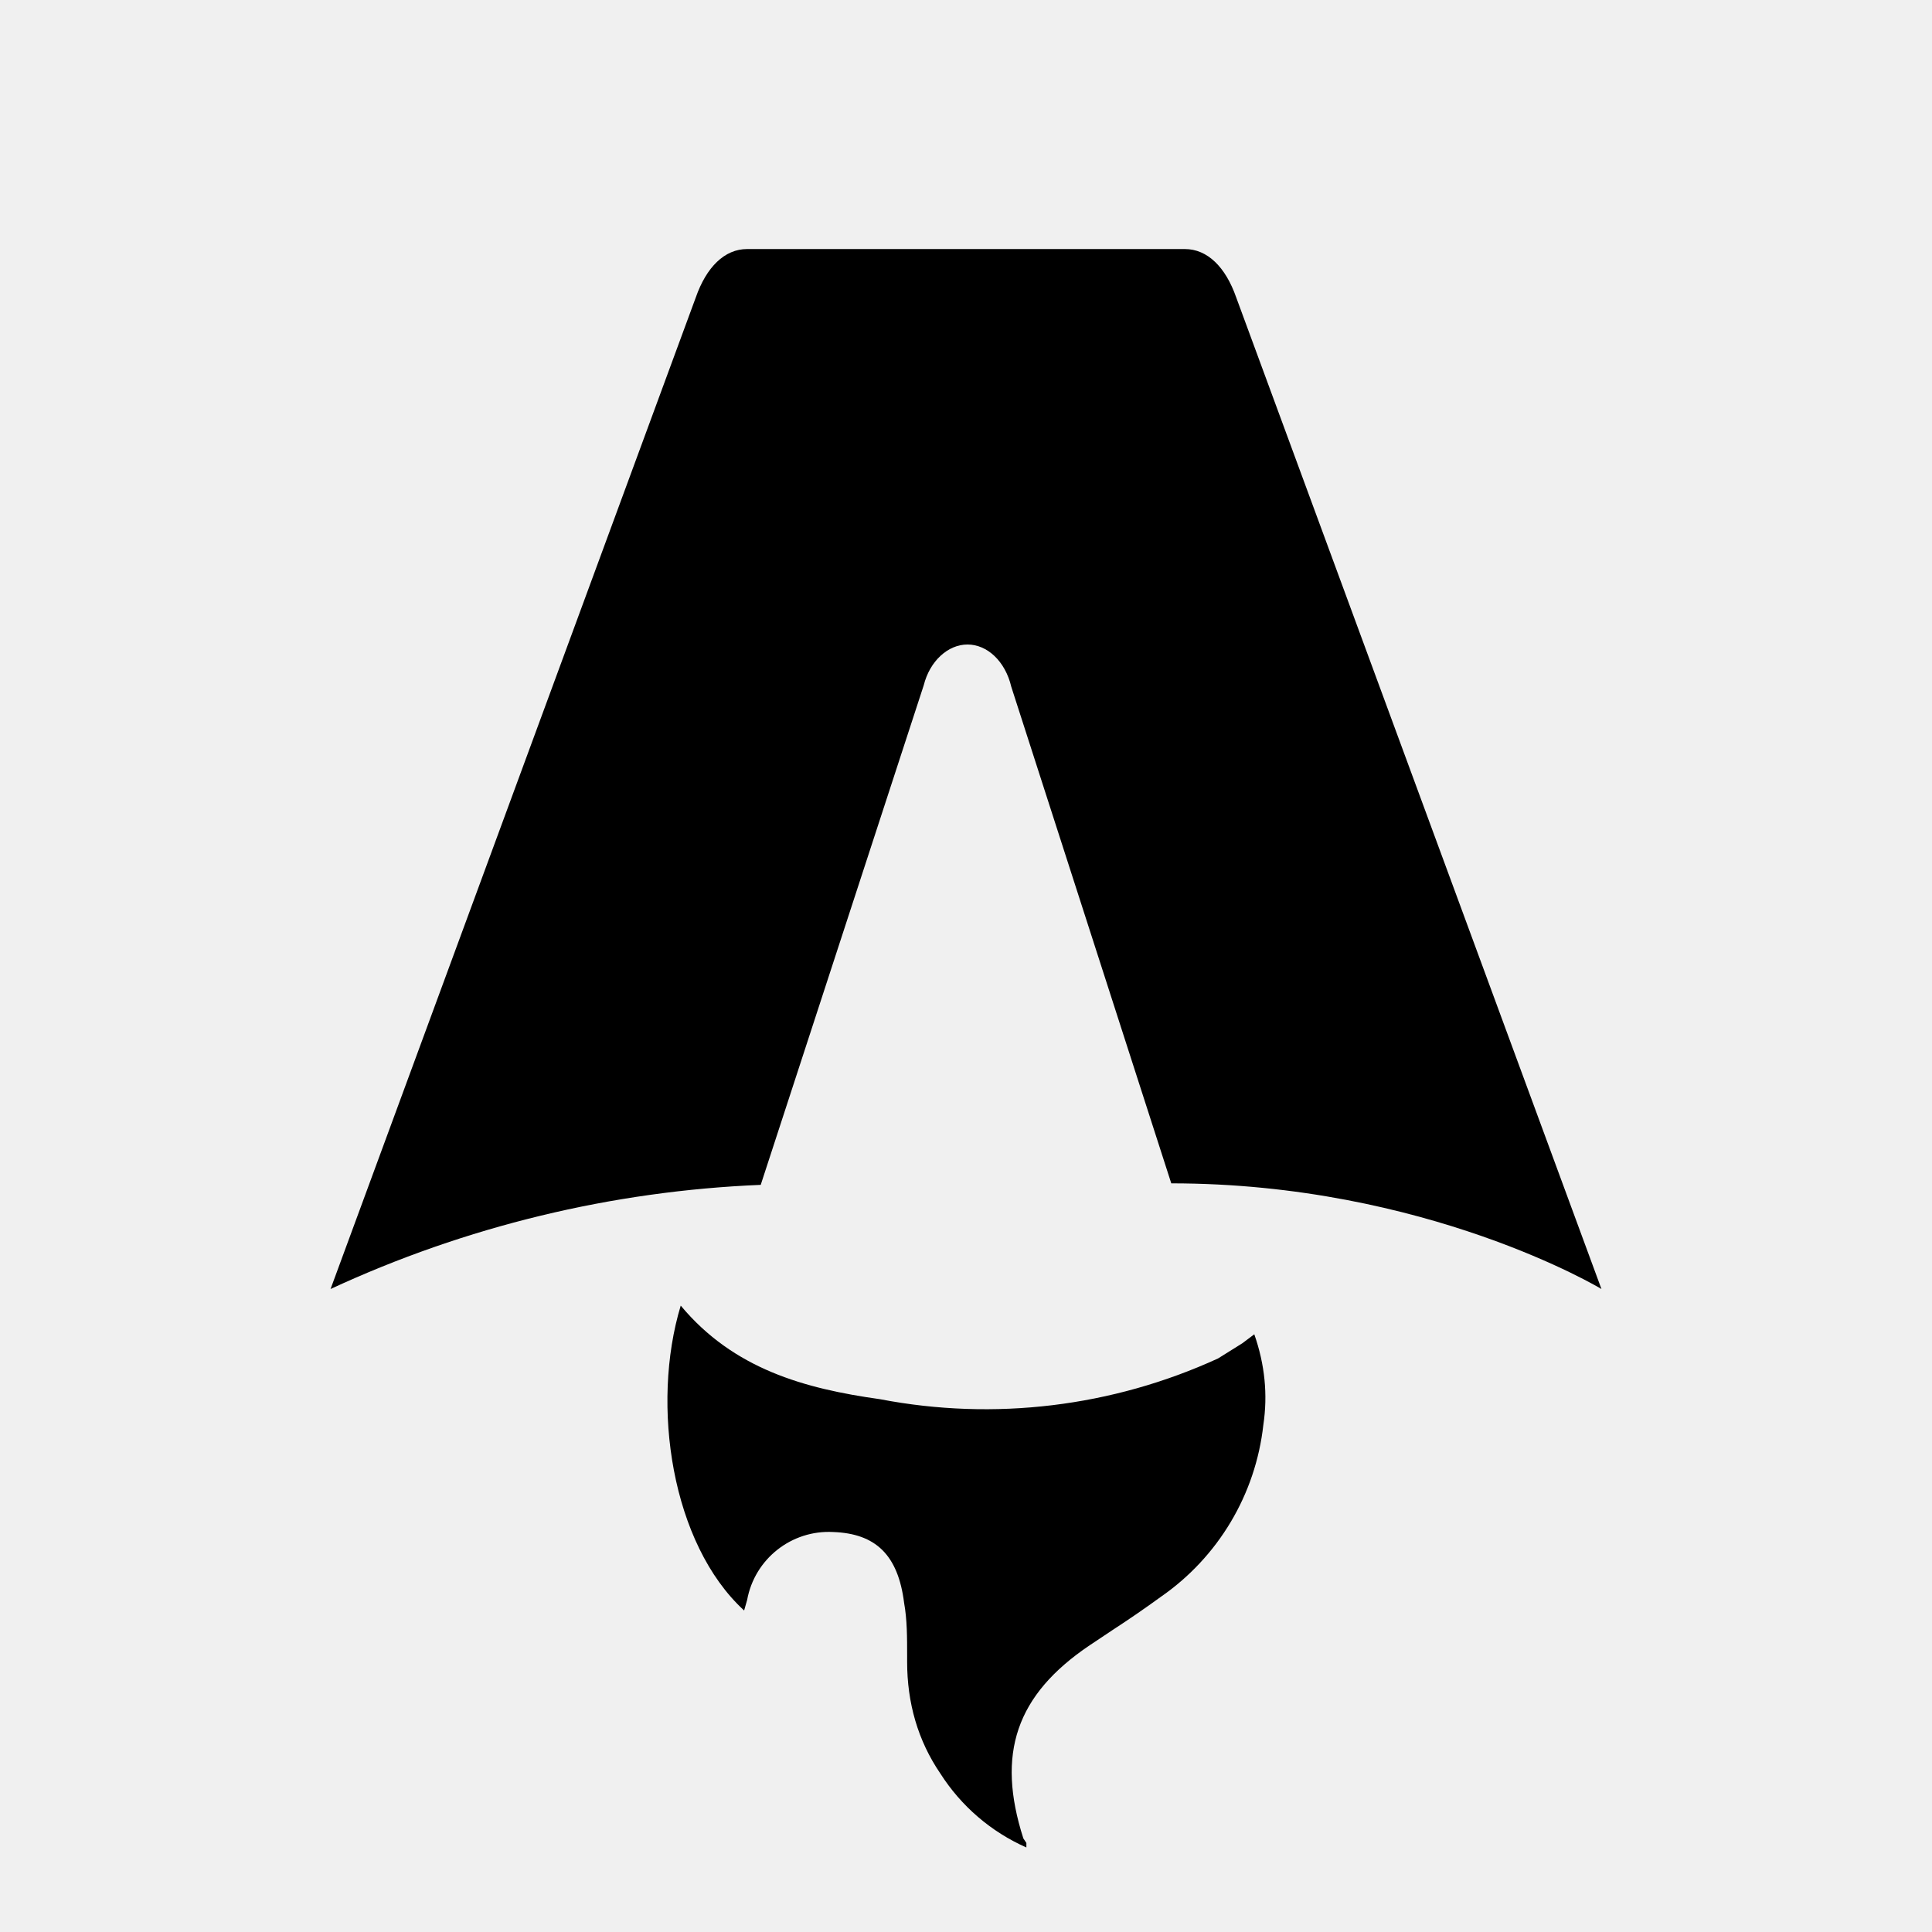
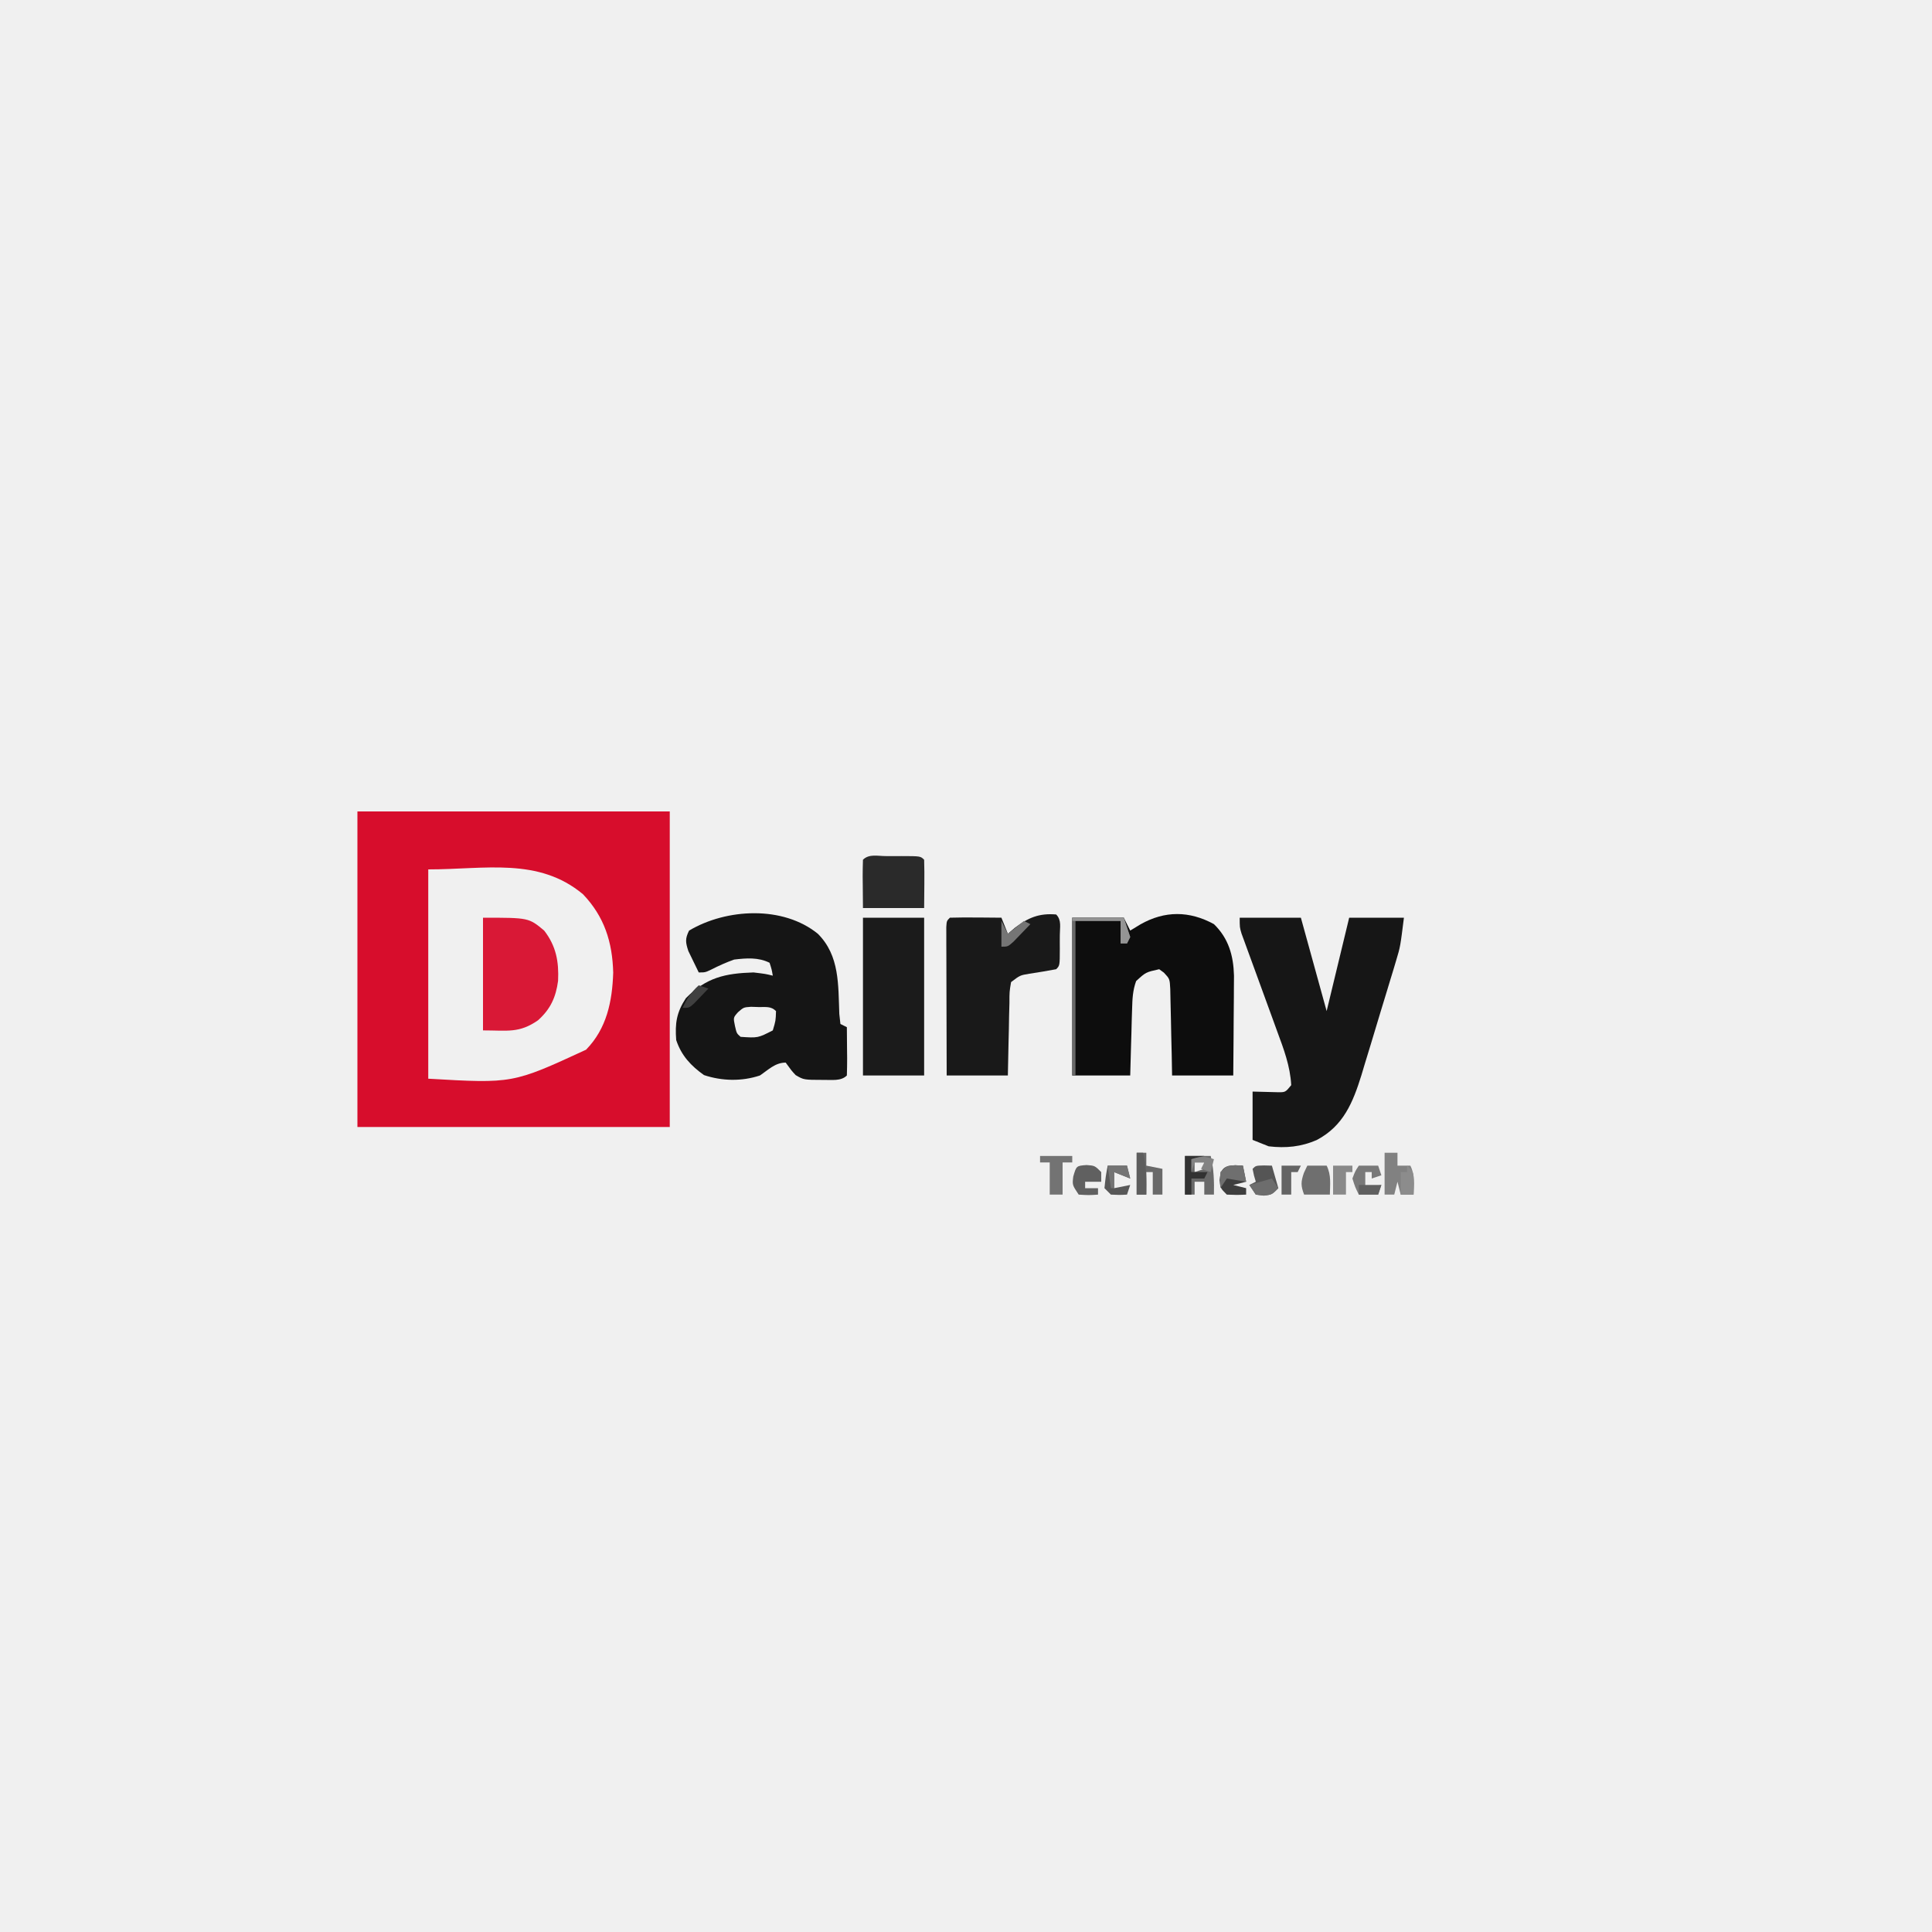
- <svg xmlns="http://www.w3.org/2000/svg" fill="none" viewBox="0 0 128 128">
-   <path d="M50.4 78.5a75.1 75.1 0 0 0-28.5 6.9l24.2-65.7c.7-2 1.9-3.2 3.4-3.2h29c1.5 0 2.7 1.2 3.4 3.2l24.2 65.7s-11.6-7-28.5-7L67 45.5c-.4-1.7-1.6-2.8-2.9-2.8-1.3 0-2.5 1.1-2.9 2.7L50.4 78.5Zm-1.1 28.2Zm-4.2-20.2c-2 6.6-.6 15.8 4.2 20.2a17.5 17.5 0 0 1 .2-.7 5.5 5.5 0 0 1 5.7-4.5c2.8.1 4.3 1.5 4.7 4.7.2 1.1.2 2.3.2 3.5v.4c0 2.7.7 5.2 2.2 7.4a13 13 0 0 0 5.7 4.9v-.3l-.2-.3c-1.8-5.6-.5-9.5 4.4-12.8l1.5-1a73 73 0 0 0 3.2-2.2 16 16 0 0 0 6.8-11.4c.3-2 .1-4-.6-6l-.8.6-1.6 1a37 37 0 0 1-22.4 2.7c-5-.7-9.7-2-13.2-6.2Z" />
-   <style>
-         path { fill: #000; }
-         @media (prefers-color-scheme: dark) {
-             path { fill: #FFF; }
-         }
-     </style>
+ <svg xmlns="http://www.w3.org/2000/svg" version="1.1" width="600" height="600">
+   <path d="M0 0 C32.01 0 64.02 0 97 0 C97 32.34 97 64.68 97 98 C64.99 98 32.98 98 0 98 C0 65.66 0 33.32 0 0 Z M22 18 C22 39.45 22 60.9 22 83 C48.225 84.518 48.225 84.518 71 74 C77.434 67.421 79.144 59.009 79.438 50.062 C79.19 40.56 76.693 32.682 70.062 25.723 C56.226 14.166 39.655 18 22 18 Z " fill="#D70D2C" transform="translate(111,252)" />
+   <path d="M0 0 C6.27 0 12.54 0 19 0 C21.64 9.57 24.28 19.14 27 29 C29.31 19.43 31.62 9.86 34 0 C39.61 0 45.22 0 51 0 C49.874 9.004 49.874 9.004 48.589 13.279 C48.305 14.234 48.021 15.188 47.728 16.172 C47.267 17.68 47.267 17.68 46.797 19.219 C46.477 20.276 46.158 21.333 45.828 22.423 C45.152 24.649 44.473 26.875 43.791 29.099 C42.754 32.485 41.738 35.877 40.723 39.27 C40.061 41.44 39.398 43.611 38.734 45.781 C38.435 46.787 38.136 47.792 37.828 48.828 C35.171 57.374 32.226 64.635 24 69 C19.112 71.173 14.283 71.625 9 71 C7.35 70.34 5.7 69.68 4 69 C4 64.05 4 59.1 4 54 C7.809 54.098 7.809 54.098 11.617 54.195 C14.188 54.243 14.188 54.243 16 52 C15.677 46.048 13.675 40.786 11.621 35.234 C11.29 34.319 10.958 33.404 10.616 32.461 C9.563 29.555 8.501 26.652 7.438 23.75 C6.371 20.833 5.306 17.916 4.248 14.996 C3.59 13.184 2.928 11.373 2.261 9.564 C1.816 8.337 1.816 8.337 1.361 7.085 C1.098 6.367 0.834 5.648 0.563 4.908 C0 3 0 3 0 0 Z " fill="#161616" transform="translate(385,285)" />
+   <path d="M0 0 C6.8 6.8 6.301 15.888 6.656 24.902 C6.77 25.925 6.883 26.947 7 28 C7.99 28.495 7.99 28.495 9 29 C9.027 31.479 9.047 33.958 9.062 36.438 C9.071 37.145 9.079 37.852 9.088 38.58 C9.097 40.387 9.052 42.194 9 44 C7.137 45.863 4.25 45.302 1.75 45.375 C-4.384 45.362 -4.384 45.362 -6.902 43.883 C-8.188 42.5 -8.188 42.5 -10 40 C-13.252 40 -15.361 42.222 -18 44 C-23.637 45.879 -29.758 45.747 -35.375 43.875 C-39.447 40.967 -42.387 37.84 -44 33 C-44.397 27.742 -43.895 24.439 -41 20 C-34.647 13.558 -28.787 12.279 -20 12 C-16.312 12.438 -16.312 12.438 -14 13 C-14.348 11.025 -14.348 11.025 -15 9 C-18.489 7.256 -22.185 7.545 -26 8 C-28.495 8.885 -30.794 9.927 -33.152 11.125 C-35 12 -35 12 -37 12 C-37.702 10.59 -38.386 9.172 -39.062 7.75 C-39.445 6.961 -39.828 6.172 -40.223 5.359 C-41.112 2.659 -41.266 1.547 -40 -1 C-28.352 -7.91 -10.806 -8.796 0 0 Z M-24.805 24.352 C-26.29 26.018 -26.29 26.018 -25.75 28.625 C-25.223 30.931 -25.223 30.931 -24 32 C-18.622 32.365 -18.622 32.365 -14 30 C-13.095 26.99 -13.095 26.99 -13 24 C-14.579 22.421 -16.194 22.792 -18.375 22.75 C-19.166 22.724 -19.958 22.698 -20.773 22.672 C-23.072 22.83 -23.072 22.83 -24.805 24.352 Z " fill="#151515" transform="translate(254,290)" />
+   <path d="M0 0 C4.549 4.426 6.058 9.751 6.227 16.008 C6.227 17.452 6.216 18.896 6.195 20.34 C6.192 21.107 6.19 21.874 6.187 22.664 C6.176 25.089 6.151 27.513 6.125 29.938 C6.115 31.592 6.106 33.246 6.098 34.9 C6.077 38.934 6.038 42.967 6 47 C-0.27 47 -6.54 47 -13 47 C-13.056 43.804 -13.056 43.804 -13.113 40.543 C-13.16 38.478 -13.211 36.413 -13.262 34.347 C-13.296 32.913 -13.324 31.478 -13.346 30.044 C-13.38 27.98 -13.432 25.918 -13.488 23.855 C-13.514 22.614 -13.541 21.373 -13.568 20.094 C-13.733 17.001 -13.733 17.001 -15.532 15.072 C-16.016 14.718 -16.501 14.364 -17 14 C-21.166 14.926 -21.166 14.926 -24.169 17.685 C-25.224 20.625 -25.326 23.174 -25.414 26.297 C-25.453 27.502 -25.491 28.707 -25.531 29.949 C-25.562 31.203 -25.593 32.458 -25.625 33.75 C-25.664 35.02 -25.702 36.289 -25.742 37.598 C-25.836 40.732 -25.919 43.866 -26 47 C-31.94 47 -37.88 47 -44 47 C-44 30.83 -44 14.66 -44 -2 C-38.72 -2 -33.44 -2 -28 -2 C-27.34 -0.68 -26.68 0.64 -26 2 C-24.948 1.361 -23.896 0.721 -22.812 0.062 C-15.294 -4.202 -7.63 -4.175 0 0 Z " fill="#0D0D0D" transform="translate(377,287)" />
+   <path d="M0 0 C1.756 1.756 1.132 4.036 1.137 6.371 C1.133 7.074 1.129 7.776 1.125 8.5 C1.131 9.554 1.131 9.554 1.137 10.629 C1.127 15.873 1.127 15.873 0 17 C-2.769 17.537 -5.549 17.965 -8.336 18.402 C-11.208 18.879 -11.208 18.879 -14 21 C-14.512 24.004 -14.512 24.004 -14.512 27.539 C-14.547 28.841 -14.583 30.143 -14.619 31.484 C-14.642 32.865 -14.665 34.245 -14.688 35.625 C-14.721 37.013 -14.755 38.401 -14.791 39.789 C-14.874 43.192 -14.939 46.596 -15 50 C-21.27 50 -27.54 50 -34 50 C-34.025 43.182 -34.043 36.365 -34.055 29.547 C-34.06 27.226 -34.067 24.905 -34.075 22.583 C-34.088 19.255 -34.093 15.926 -34.098 12.598 C-34.103 11.553 -34.108 10.508 -34.113 9.432 C-34.113 8.471 -34.113 7.51 -34.114 6.52 C-34.116 5.669 -34.118 4.819 -34.12 3.943 C-34 2 -34 2 -33 1 C-30.303 0.927 -27.633 0.908 -24.938 0.938 C-24.179 0.942 -23.42 0.947 -22.639 0.951 C-20.759 0.963 -18.88 0.981 -17 1 C-16.34 2.65 -15.68 4.3 -15 6 C-14.278 5.381 -13.556 4.763 -12.812 4.125 C-8.626 0.962 -5.281 -0.44 0 0 Z " fill="#191919" transform="translate(328,284)" />
+   <path d="M0 0 C6.27 0 12.54 0 19 0 C19 16.17 19 32.34 19 49 C12.73 49 6.46 49 0 49 C0 32.83 0 16.66 0 0 Z " fill="#1B1B1B" transform="translate(268,285)" />
+   <path d="M0 0 C14.2 0 14.2 0 19 4 C22.703 8.798 23.6 13.636 23.316 19.609 C22.636 24.746 20.911 28.455 17.062 31.875 C11.208 35.937 7.617 35 0 35 C0 23.45 0 11.9 0 0 Z " fill="#D91836" transform="translate(150,285)" />
+   <path d="M0 0 C0.798 0.004 1.596 0.008 2.418 0.012 C3.216 0.008 4.014 0.004 4.836 0 C10.791 0.01 10.791 0.01 11.918 1.137 C11.991 3.669 12.01 6.168 11.98 8.699 C11.96 11.154 11.939 13.608 11.918 16.137 C5.648 16.137 -0.622 16.137 -7.082 16.137 C-7.103 13.682 -7.123 11.228 -7.145 8.699 C-7.154 7.925 -7.163 7.151 -7.172 6.354 C-7.179 4.615 -7.132 2.875 -7.082 1.137 C-5.197 -0.749 -2.504 0.004 0 0 Z " fill="#2A2A2A" transform="translate(275.082,265.8633)" />
+   <path d="M0 0 C1.32 0 2.64 0 4 0 C4 1.32 4 2.64 4 4 C5.32 4 6.64 4 8 4 C9.478 6.957 9.06 9.742 9 13 C7.68 13 6.36 13 5 13 C4.67 11.68 4.34 10.36 4 9 C3.67 10.32 3.34 11.64 3 13 C2.01 13 1.02 13 0 13 C0 8.71 0 4.42 0 0 Z " fill="#818181" transform="translate(430,358)" />
+   <path d="M0 0 C2.64 0 5.28 0 8 0 C8.982 4.053 9.082 7.839 9 12 C8.01 12 7.02 12 6 12 C6 10.68 6 9.36 6 8 C5.01 8 4.02 8 3 8 C3 9.32 3 10.64 3 12 C2.01 12 1.02 12 0 12 C0 8.04 0 4.08 0 0 Z M3 2 C3 2.99 3 3.98 3 5 C3.99 4.67 4.98 4.34 6 4 C6 3.34 6 2.68 6 2 C5.01 2 4.02 2 3 2 Z " fill="#696969" transform="translate(368,359)" />
+   <path d="M0 0 C5.28 0 10.56 0 16 0 C16.66 1.98 17.32 3.96 18 6 C17.67 6.66 17.34 7.32 17 8 C16.34 8 15.68 8 15 8 C15 5.69 15 3.38 15 1 C10.38 1 5.76 1 1 1 C1 16.84 1 32.68 1 49 C0.67 49 0.34 49 0 49 C0 32.83 0 16.66 0 0 Z " fill="#686868" transform="translate(333,285)" />
+   <path d="M0 0 C0.99 0 1.98 0 3 0 C3 1.32 3 2.64 3 4 C4.65 4.33 6.3 4.66 8 5 C8 7.64 8 10.28 8 13 C7.01 13 6.02 13 5 13 C5 10.69 5 8.38 5 6 C4.34 6 3.68 6 3 6 C3 8.31 3 10.62 3 13 C2.01 13 1.02 13 0 13 C0 8.71 0 4.42 0 0 Z " fill="#696969" transform="translate(353,358)" />
+   <path d="M0 0 C1.98 0 3.96 0 6 0 C7.478 2.957 7.06 5.742 7 9 C4.36 9 1.72 9 -1 9 C-2.033 6.212 -2.045 5.132 -1.062 2.25 C-0.712 1.508 -0.361 0.765 0 0 Z M2 5 C3 7 3 7 3 7 Z " fill="#6F6F6F" transform="translate(406,362)" />
+   <path d="M0 0 C3.3 0 6.6 0 10 0 C10 0.66 10 1.32 10 2 C9.01 2 8.02 2 7 2 C7 5.3 7 8.6 7 12 C5.68 12 4.36 12 3 12 C3 8.7 3 5.4 3 2 C2.01 2 1.02 2 0 2 C0 1.34 0 0.68 0 0 Z " fill="#737373" transform="translate(323,359)" />
+   <path d="M0 0 C2.562 0.188 2.562 0.188 4.562 2.188 C4.562 3.178 4.562 4.168 4.562 5.188 C2.913 5.188 1.262 5.188 -0.438 5.188 C-0.438 5.848 -0.438 6.508 -0.438 7.188 C0.882 7.188 2.203 7.188 3.562 7.188 C3.562 7.848 3.562 8.508 3.562 9.188 C0.688 9.375 0.688 9.375 -2.438 9.188 C-4.438 6.188 -4.438 6.188 -4.125 3.562 C-3.164 0.243 -3.164 0.243 0 0 Z " fill="#606060" transform="translate(337.4375,361.8125)" />
+   <path d="M0 0 C0.784 0.041 1.567 0.083 2.375 0.125 C2.705 1.775 3.035 3.425 3.375 5.125 C2.055 5.455 0.735 5.785 -0.625 6.125 C0.695 6.455 2.015 6.785 3.375 7.125 C3.375 7.785 3.375 8.445 3.375 9.125 C0.5 9.25 0.5 9.25 -2.625 9.125 C-4.625 7.125 -4.625 7.125 -4.875 4.625 C-4.516 1.04 -3.595 0.171 0 0 Z " fill="#3E3E3E" transform="translate(383.625,361.875)" />
+   <path d="M0 0 C1.207 0.031 1.207 0.031 2.438 0.062 C3.098 2.373 3.757 4.683 4.438 7.062 C2.438 9.062 2.438 9.062 -0.062 9.375 C-1.3 9.22 -1.3 9.22 -2.562 9.062 C-3.223 8.072 -3.882 7.082 -4.562 6.062 C-3.902 5.732 -3.243 5.402 -2.562 5.062 C-2.841 4.103 -2.841 4.103 -3.125 3.125 C-3.342 2.104 -3.342 2.104 -3.562 1.062 C-2.562 0.062 -2.562 0.062 0 0 Z " fill="#555555" transform="translate(392.5625,361.9375)" />
+   <path d="M0 0 C1.98 0 3.96 0 6 0 C6.33 0.99 6.66 1.98 7 3 C6.01 3.33 5.02 3.66 4 4 C4 3.34 4 2.68 4 2 C3.34 2 2.68 2 2 2 C2 3.65 2 5.3 2 7 C3.65 6.67 5.3 6.34 7 6 C6.67 6.99 6.34 7.98 6 9 C4.02 9 2.04 9 0 9 C-1.125 6.75 -1.125 6.75 -2 4 C-1.125 1.688 -1.125 1.688 0 0 Z " fill="#797979" transform="translate(422,362)" />
+   <path d="M0 0 C1.98 0 3.96 0 6 0 C6.33 1.32 6.66 2.64 7 4 C4.525 3.01 4.525 3.01 2 2 C2 3.65 2 5.3 2 7 C3.65 6.67 5.3 6.34 7 6 C6.67 6.99 6.34 7.98 6 9 C3.625 9.125 3.625 9.125 1 9 C0.34 8.34 -0.32 7.68 -1 7 C-0.625 3.375 -0.625 3.375 0 0 Z " fill="#585858" transform="translate(344,362)" />
+   <path d="M0 0 C1.98 0 3.96 0 6 0 C6 0.66 6 1.32 6 2 C5.34 2 4.68 2 4 2 C4 4.31 4 6.62 4 9 C2.68 9 1.36 9 0 9 C0 6.03 0 3.06 0 0 Z " fill="#898989" transform="translate(414,362)" />
+   <path d="M0 0 C1.98 0 3.96 0 6 0 C4.68 0.33 3.36 0.66 2 1 C2 2.32 2 3.64 2 5 C3.65 5 5.3 5 7 5 C6.67 5.66 6.34 6.32 6 7 C4.68 7 3.36 7 2 7 C2 8.65 2 10.3 2 12 C1.34 12 0.68 12 0 12 C0 8.04 0 4.08 0 0 Z " fill="#323232" transform="translate(368,359)" />
+   <path d="M0 0 C0.66 0 1.32 0 2 0 C3.102 4.409 3.077 8.484 3 13 C2.01 13 1.02 13 0 13 C0 8.71 0 4.42 0 0 Z " fill="#5D5D5D" transform="translate(353,358)" />
+   <path d="M0 0 C1.98 0 3.96 0 6 0 C5.67 0.66 5.34 1.32 5 2 C4.34 2 3.68 2 3 2 C3 4.31 3 6.62 3 9 C2.01 9 1.02 9 0 9 C0 6.03 0 3.06 0 0 Z " fill="#646464" transform="translate(398,362)" />
+   <path d="M0 0 C5.28 0 10.56 0 16 0 C16.66 1.98 17.32 3.96 18 6 C17.67 6.66 17.34 7.32 17 8 C16.34 8 15.68 8 15 8 C15 5.69 15 3.38 15 1 C10.05 1 5.1 1 0 1 C0 0.67 0 0.34 0 0 Z " fill="#949494" transform="translate(333,285)" />
+   <path d="M0 0 C2 2 2 2 2.125 5.625 C2.084 6.739 2.042 7.853 2 9 C0.68 9 -0.64 9 -2 9 C-2 6.69 -2 4.38 -2 2 C-1.34 2 -0.68 2 0 2 C0 1.34 0 0.68 0 0 Z " fill="#8C8C8C" transform="translate(437,362)" />
+   <path d="M0 0 C0.66 1.32 1.32 2.64 2 4 C3.65 2.68 5.3 1.36 7 0 C7.66 0.33 8.32 0.66 9 1 C7.881 2.173 6.755 3.338 5.625 4.5 C4.999 5.15 4.372 5.799 3.727 6.469 C2 8 2 8 0 8 C0 5.36 0 2.72 0 0 Z " fill="#757575" transform="translate(311,286)" />
+   <path d="M0 0 C0.784 0.041 1.567 0.083 2.375 0.125 C2.705 1.775 3.035 3.425 3.375 5.125 C0.405 4.63 0.405 4.63 -2.625 4.125 C-3.285 5.115 -3.945 6.105 -4.625 7.125 C-4.75 4.75 -4.75 4.75 -4.625 2.125 C-2.625 0.125 -2.625 0.125 0 0 Z " fill="#6F6F6F" transform="translate(383.625,361.875)" />
+   <path d="M0 0 C0.66 0.99 1.32 1.98 2 3 C0 5 0 5 -2.5 5.312 C-3.325 5.209 -4.15 5.106 -5 5 C-5.66 4.01 -6.32 3.02 -7 2 C-4.69 1.34 -2.38 0.68 0 0 Z " fill="#6D6D6D" transform="translate(395,366)" />
+   <path d="M0 0 C1.98 0 3.96 0 6 0 C6.33 1.32 6.66 2.64 7 4 C4.525 3.01 4.525 3.01 2 2 C2 3.65 2 5.3 2 7 C1.67 7 1.34 7 1 7 C0.67 4.69 0.34 2.38 0 0 Z " fill="#747474" transform="translate(344,362)" />
+   <path d="M0 0 C0.99 0.33 1.98 0.66 3 1 C2.048 2.006 1.088 3.005 0.125 4 C-0.409 4.557 -0.942 5.114 -1.492 5.688 C-3 7 -3 7 -5 7 C-3.707 4.116 -2.341 2.128 0 0 Z " fill="#404040" transform="translate(217,306)" />
+   <path d="M0 0 C-0.33 1.32 -0.66 2.64 -1 4 C-1.99 3.67 -2.98 3.34 -4 3 C-3.67 2.34 -3.34 1.68 -3 1 C-3.99 1 -4.98 1 -6 1 C-6.33 1.99 -6.66 2.98 -7 4 C-7 2.68 -7 1.36 -7 0 C-3.99 -0.934 -3.133 -1.044 0 0 Z " fill="#838383" transform="translate(377,360)" />
+   <path d="M0 0 C2.31 0 4.62 0 7 0 C6.67 0.99 6.34 1.98 6 3 C4.02 3 2.04 3 0 3 C0 2.01 0 1.02 0 0 Z " fill="#606060" transform="translate(422,368)" />
</svg>
